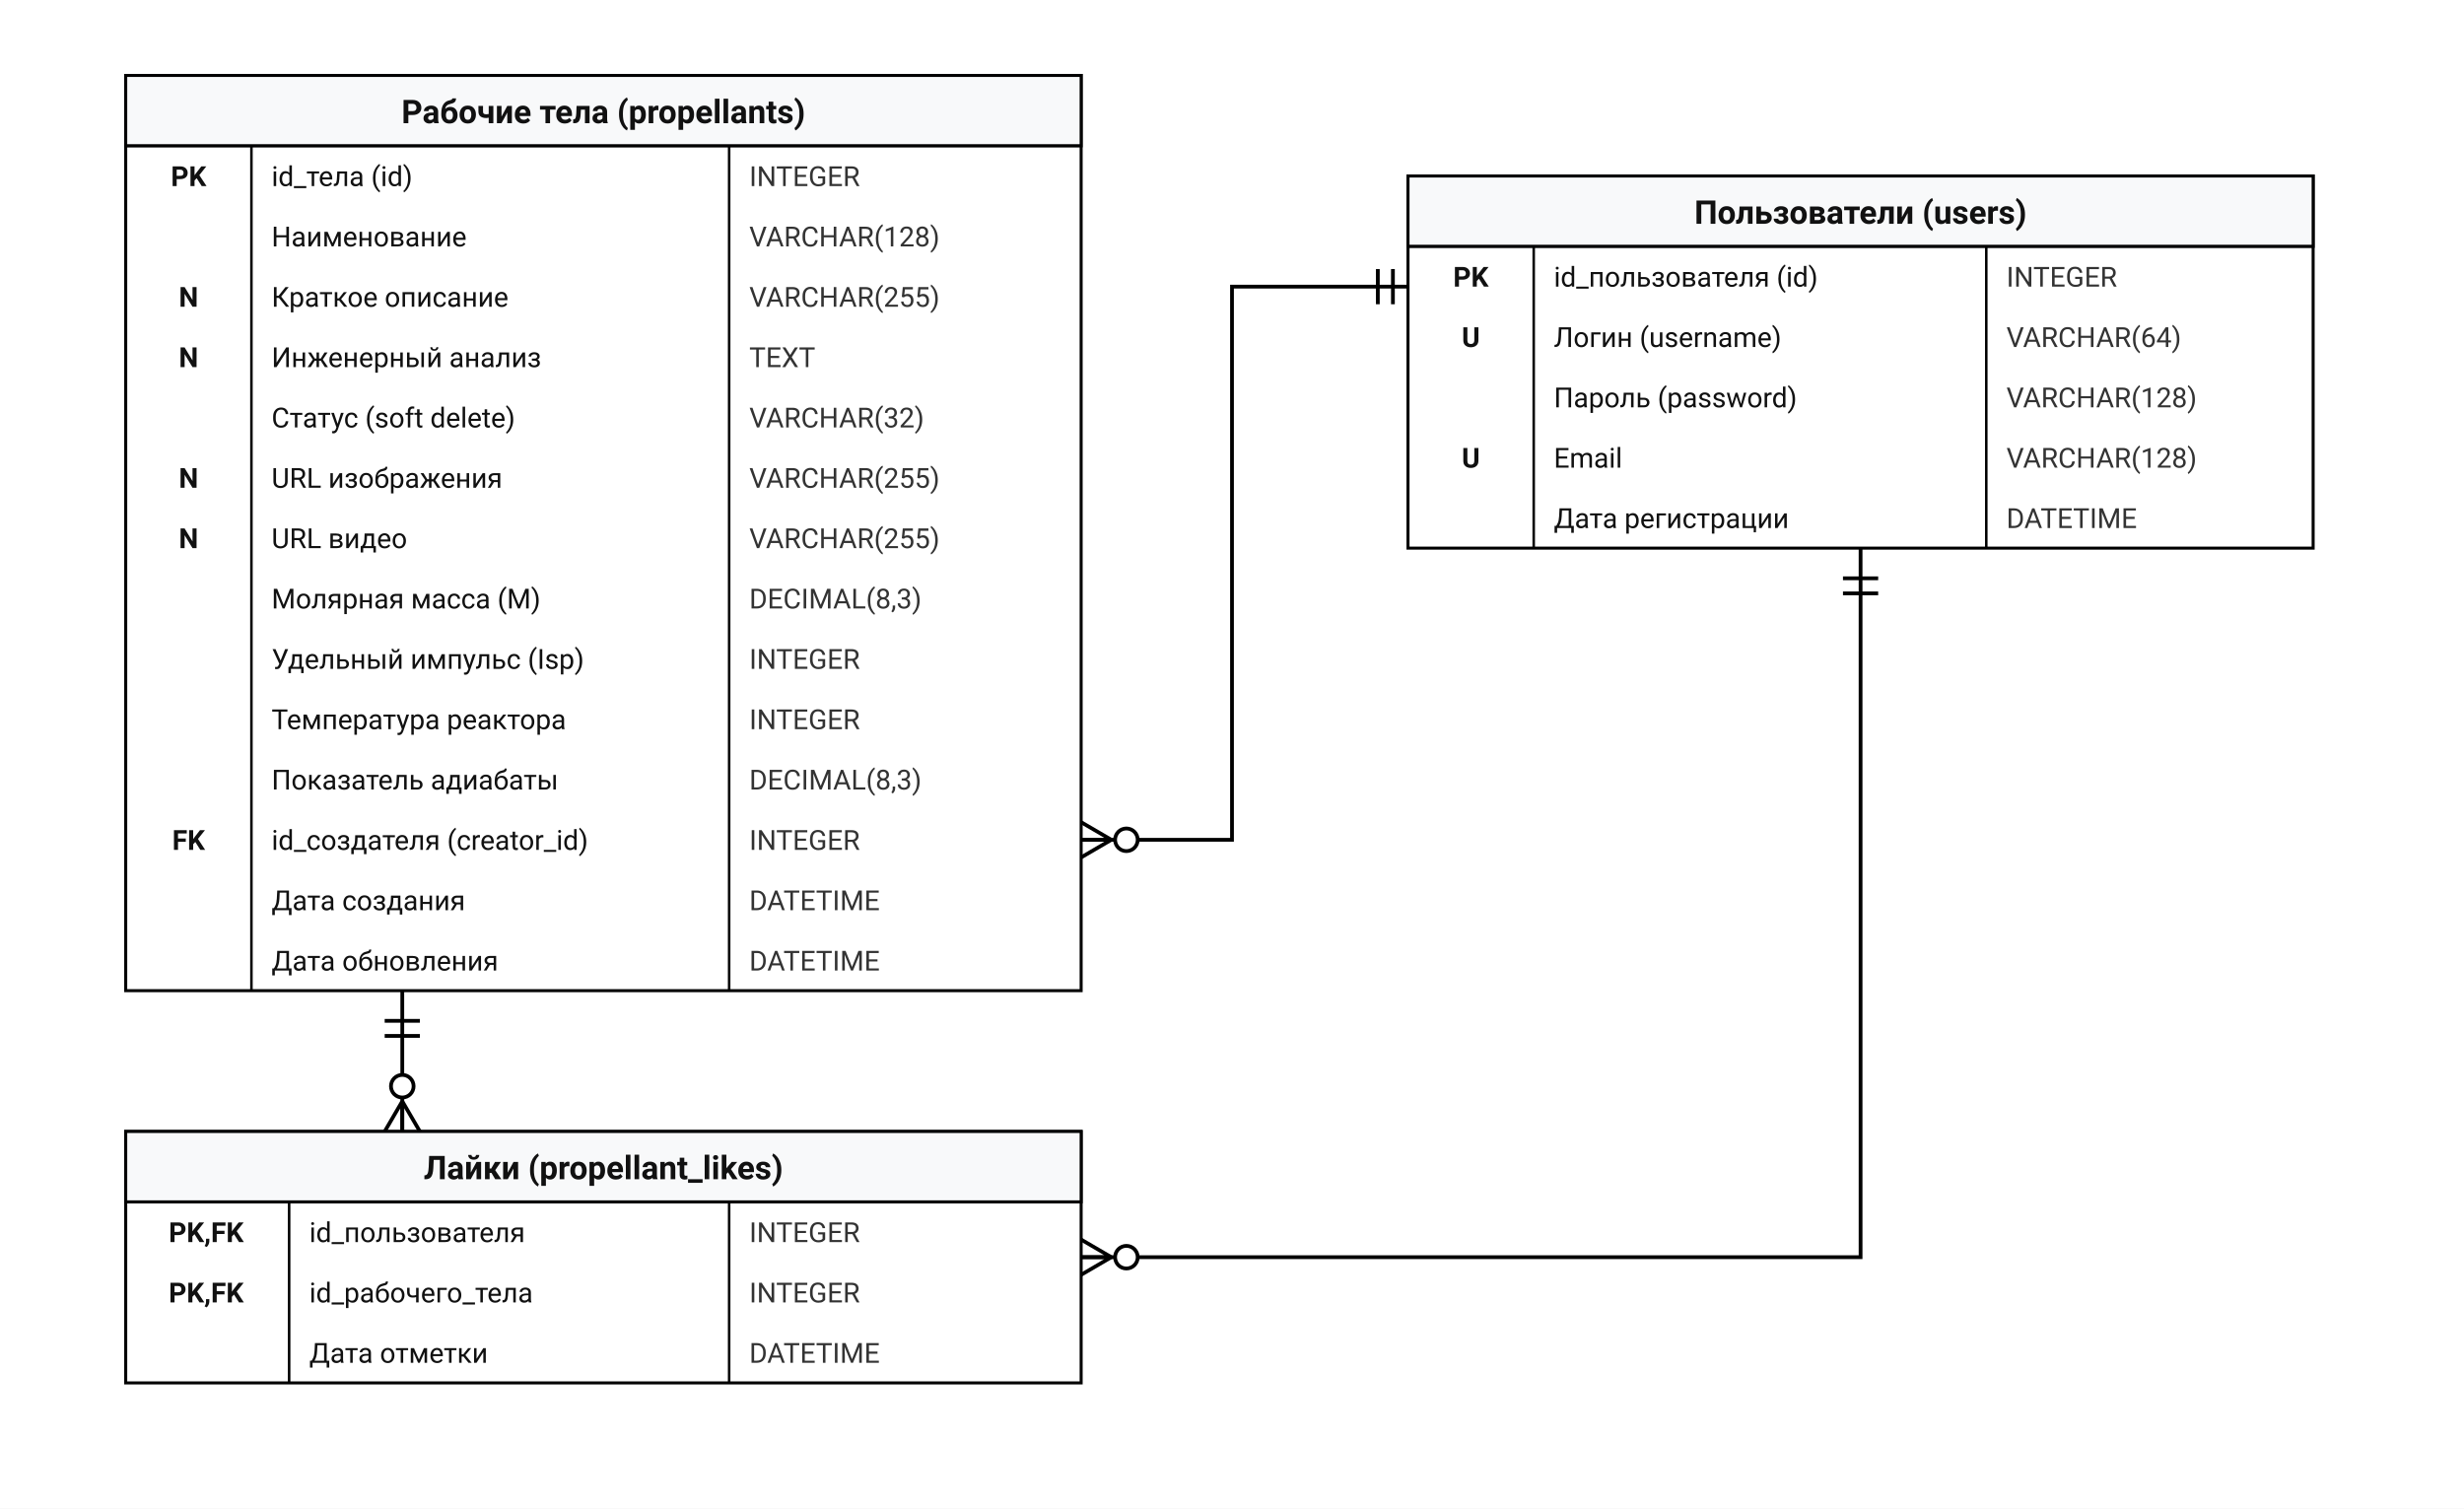
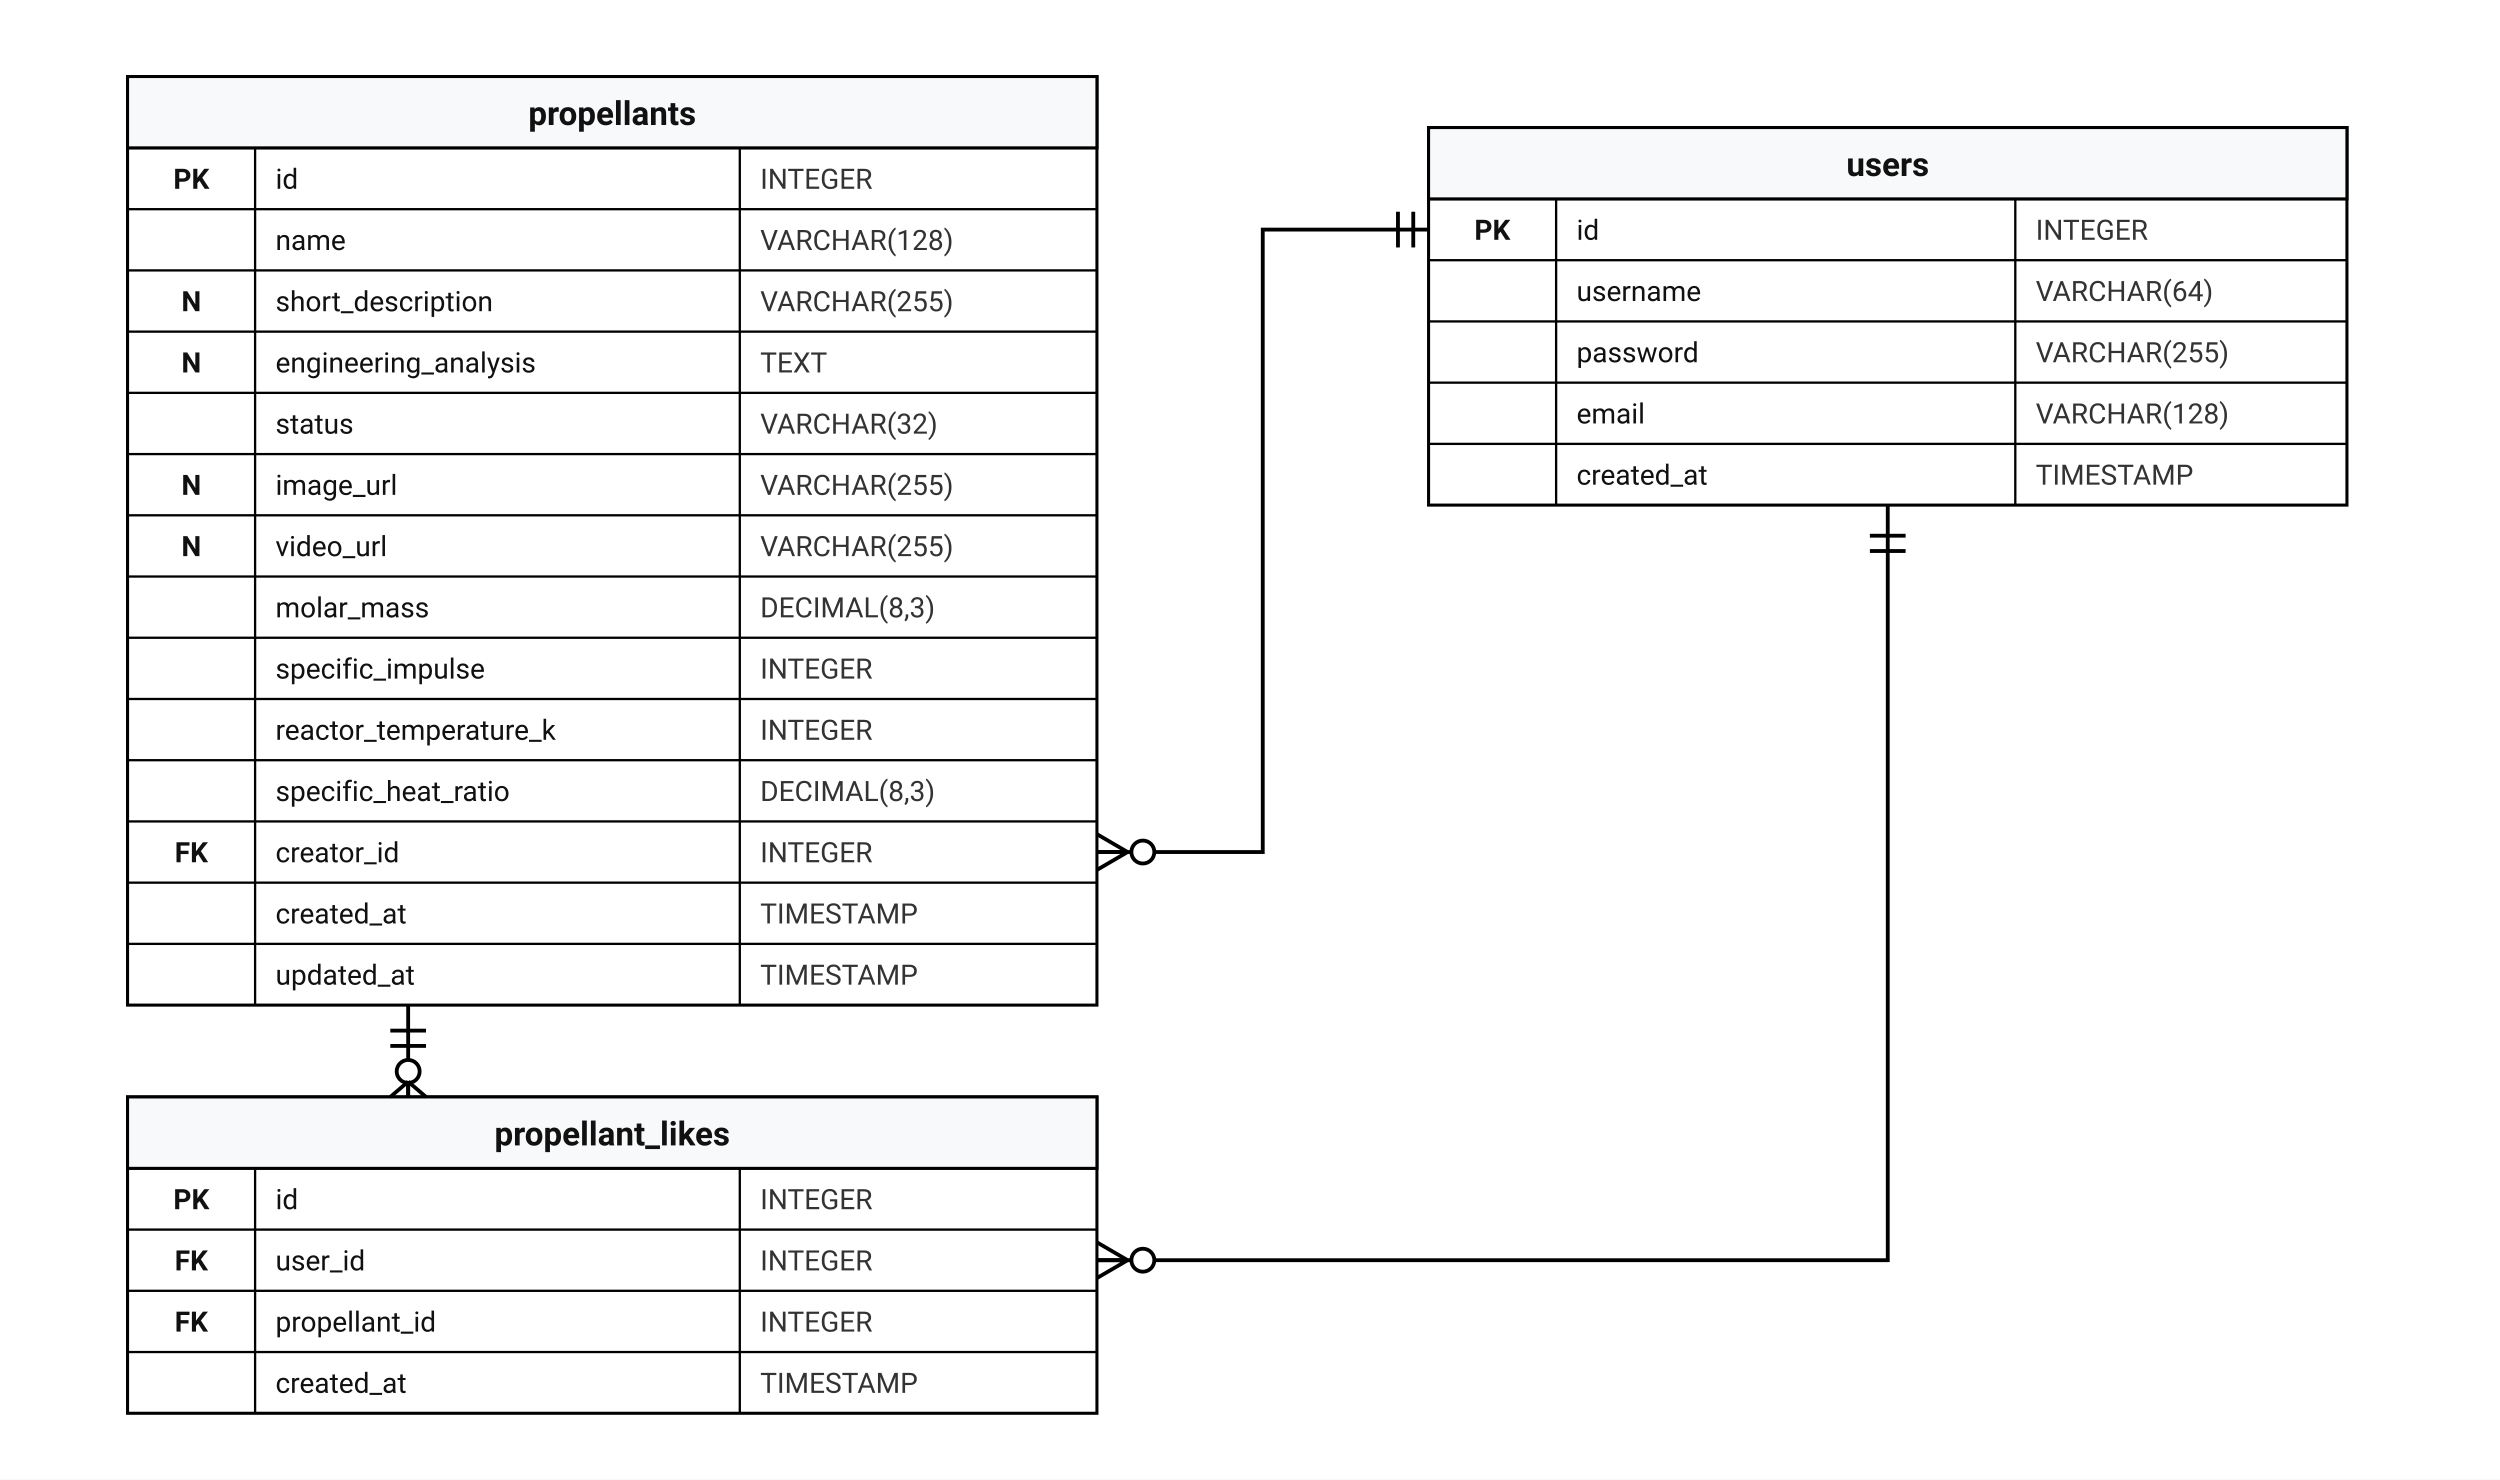
- <svg xmlns="http://www.w3.org/2000/svg" viewBox="0 0 980 600" width="980" height="600">
+ <svg xmlns="http://www.w3.org/2000/svg" viewBox="0 0 980 580" width="980" height="580">
  <defs>
    <style>
      .tbl-bg { fill: #ffffff; stroke: #000000; stroke-width: 1.2; }
      .tbl-header-bg { fill: #f8f9fa; stroke: #000000; stroke-width: 1.2; }
-       .tbl-header-txt { font-family: -apple-system, BlinkMacSystemFont, "Segoe UI", Roboto, Arial, sans-serif; font-size: 13px; font-weight: bold; fill: #111111; text-anchor: middle; }
-       .div-line { stroke: #000000; stroke-width: 1; }
+       .tbl-header-txt { font-family: -apple-system, BlinkMacSystemFont, "Segoe UI", Roboto, "Helvetica Neue", Arial, sans-serif; font-size: 13px; font-weight: bold; fill: #111111; text-anchor: middle; }
+       .grid-line { stroke: #000000; stroke-width: 0.9; }
      .col-k { font-family: -apple-system, BlinkMacSystemFont, "Segoe UI", Roboto, Arial, sans-serif; font-size: 11px; font-weight: bold; fill: #111111; text-anchor: middle; }
-       .col-k-plain { font-family: -apple-system, BlinkMacSystemFont, "Segoe UI", Roboto, Arial, sans-serif; font-size: 11px; fill: #111111; text-anchor: middle; }
      .col-n { font-family: -apple-system, BlinkMacSystemFont, "Segoe UI", Roboto, Arial, sans-serif; font-size: 11px; fill: #111111; }
      .col-t { font-family: -apple-system, BlinkMacSystemFont, "Segoe UI", Roboto, Arial, sans-serif; font-size: 11px; fill: #333333; }
      .edge { stroke: #000000; stroke-width: 1.5; fill: none; }
      .cf-marker { stroke: #000000; stroke-width: 1.5; fill: none; }
      .cf-circle { fill: #ffffff; stroke: #000000; stroke-width: 1.5; }
    </style>
  </defs>
-   <rect width="980" height="600" fill="#ffffff" />
+   <rect width="100%" height="100%" fill="#ffffff" />
  <g id="tbl_propellants">
    <rect class="tbl-bg" x="50" y="30" width="380" height="364" />
    <rect class="tbl-header-bg" x="50" y="30" width="380" height="28" />
-     <text class="tbl-header-txt" x="240" y="49">Рабочие тела (propellants)</text>
-     <line class="div-line" x1="50" y1="58" x2="430" y2="58" />
-     <line class="div-line" x1="100" y1="58" x2="100" y2="394" />
-     <line class="div-line" x1="290" y1="58" x2="290" y2="394" />
+     <text class="tbl-header-txt" x="240" y="49">propellants</text>
+     <line class="grid-line" x1="50" y1="58" x2="430" y2="58" />
+     <line class="grid-line" x1="100" y1="58" x2="100" y2="394" />
+     <line class="grid-line" x1="290" y1="58" x2="290" y2="394" />
    <text class="col-k" x="75" y="74">PK</text>
-     <text class="col-n" x="108" y="74">id_тела (id)</text>
+     <text class="col-n" x="108" y="74">id</text>
    <text class="col-t" x="298" y="74">INTEGER</text>
-     <text class="col-n" x="108" y="98">Наименование</text>
+     <line class="grid-line" x1="50" y1="82" x2="430" y2="82" />
+     <text class="col-n" x="108" y="98">name</text>
    <text class="col-t" x="298" y="98">VARCHAR(128)</text>
+     <line class="grid-line" x1="50" y1="106" x2="430" y2="106" />
    <text class="col-k" x="75" y="122">N</text>
-     <text class="col-n" x="108" y="122">Краткое описание</text>
+     <text class="col-n" x="108" y="122">short_description</text>
    <text class="col-t" x="298" y="122">VARCHAR(255)</text>
+     <line class="grid-line" x1="50" y1="130" x2="430" y2="130" />
    <text class="col-k" x="75" y="146">N</text>
-     <text class="col-n" x="108" y="146">Инженерный анализ</text>
+     <text class="col-n" x="108" y="146">engineering_analysis</text>
    <text class="col-t" x="298" y="146">TEXT</text>
-     <text class="col-n" x="108" y="170">Статус (soft delete)</text>
+     <line class="grid-line" x1="50" y1="154" x2="430" y2="154" />
+     <text class="col-n" x="108" y="170">status</text>
    <text class="col-t" x="298" y="170">VARCHAR(32)</text>
+     <line class="grid-line" x1="50" y1="178" x2="430" y2="178" />
    <text class="col-k" x="75" y="194">N</text>
-     <text class="col-n" x="108" y="194">URL изображения</text>
+     <text class="col-n" x="108" y="194">image_url</text>
    <text class="col-t" x="298" y="194">VARCHAR(255)</text>
+     <line class="grid-line" x1="50" y1="202" x2="430" y2="202" />
    <text class="col-k" x="75" y="218">N</text>
-     <text class="col-n" x="108" y="218">URL видео</text>
+     <text class="col-n" x="108" y="218">video_url</text>
    <text class="col-t" x="298" y="218">VARCHAR(255)</text>
-     <text class="col-n" x="108" y="242">Молярная масса (M)</text>
+     <line class="grid-line" x1="50" y1="226" x2="430" y2="226" />
+     <text class="col-n" x="108" y="242">molar_mass</text>
    <text class="col-t" x="298" y="242">DECIMAL(8,3)</text>
-     <text class="col-n" x="108" y="266">Удельный импульс (Isp)</text>
+     <line class="grid-line" x1="50" y1="250" x2="430" y2="250" />
+     <text class="col-n" x="108" y="266">specific_impulse</text>
    <text class="col-t" x="298" y="266">INTEGER</text>
-     <text class="col-n" x="108" y="290">Температура реактора</text>
+     <line class="grid-line" x1="50" y1="274" x2="430" y2="274" />
+     <text class="col-n" x="108" y="290">reactor_temperature_k</text>
    <text class="col-t" x="298" y="290">INTEGER</text>
-     <text class="col-n" x="108" y="314">Показатель адиабаты</text>
+     <line class="grid-line" x1="50" y1="298" x2="430" y2="298" />
+     <text class="col-n" x="108" y="314">specific_heat_ratio</text>
    <text class="col-t" x="298" y="314">DECIMAL(8,3)</text>
+     <line class="grid-line" x1="50" y1="322" x2="430" y2="322" />
    <text class="col-k" x="75" y="338">FK</text>
-     <text class="col-n" x="108" y="338">id_создателя (creator_id)</text>
+     <text class="col-n" x="108" y="338">creator_id</text>
    <text class="col-t" x="298" y="338">INTEGER</text>
-     <text class="col-n" x="108" y="362">Дата создания</text>
-     <text class="col-t" x="298" y="362">DATETIME</text>
-     <text class="col-n" x="108" y="386">Дата обновления</text>
-     <text class="col-t" x="298" y="386">DATETIME</text>
+     <line class="grid-line" x1="50" y1="346" x2="430" y2="346" />
+     <text class="col-n" x="108" y="362">created_at</text>
+     <text class="col-t" x="298" y="362">TIMESTAMP</text>
+     <line class="grid-line" x1="50" y1="370" x2="430" y2="370" />
+     <text class="col-n" x="108" y="386">updated_at</text>
+     <text class="col-t" x="298" y="386">TIMESTAMP</text>
  </g>
  <g id="tbl_users">
-     <rect class="tbl-bg" x="560" y="70" width="360" height="148" />
-     <rect class="tbl-header-bg" x="560" y="70" width="360" height="28" />
-     <text class="tbl-header-txt" x="740" y="89">Пользователи (users)</text>
-     <line class="div-line" x1="560" y1="98" x2="920" y2="98" />
-     <line class="div-line" x1="610" y1="98" x2="610" y2="218" />
-     <line class="div-line" x1="790" y1="98" x2="790" y2="218" />
-     <text class="col-k" x="585" y="114">PK</text>
-     <text class="col-n" x="618" y="114">id_пользователя (id)</text>
-     <text class="col-t" x="798" y="114">INTEGER</text>
-     <text class="col-k" x="585" y="138">U</text>
-     <text class="col-n" x="618" y="138">Логин (username)</text>
-     <text class="col-t" x="798" y="138">VARCHAR(64)</text>
-     <text class="col-n" x="618" y="162">Пароль (password)</text>
-     <text class="col-t" x="798" y="162">VARCHAR(128)</text>
-     <text class="col-k" x="585" y="186">U</text>
-     <text class="col-n" x="618" y="186">Email</text>
-     <text class="col-t" x="798" y="186">VARCHAR(128)</text>
-     <text class="col-n" x="618" y="210">Дата регистрации</text>
-     <text class="col-t" x="798" y="210">DATETIME</text>
+     <rect class="tbl-bg" x="560" y="50" width="360" height="148" />
+     <rect class="tbl-header-bg" x="560" y="50" width="360" height="28" />
+     <text class="tbl-header-txt" x="740" y="69">users</text>
+     <line class="grid-line" x1="560" y1="78" x2="920" y2="78" />
+     <line class="grid-line" x1="610" y1="78" x2="610" y2="198" />
+     <line class="grid-line" x1="790" y1="78" x2="790" y2="198" />
+     <text class="col-k" x="585" y="94">PK</text>
+     <text class="col-n" x="618" y="94">id</text>
+     <text class="col-t" x="798" y="94">INTEGER</text>
+     <line class="grid-line" x1="560" y1="102" x2="920" y2="102" />
+     <text class="col-n" x="618" y="118">username</text>
+     <text class="col-t" x="798" y="118">VARCHAR(64)</text>
+     <line class="grid-line" x1="560" y1="126" x2="920" y2="126" />
+     <text class="col-n" x="618" y="142">password</text>
+     <text class="col-t" x="798" y="142">VARCHAR(255)</text>
+     <line class="grid-line" x1="560" y1="150" x2="920" y2="150" />
+     <text class="col-n" x="618" y="166">email</text>
+     <text class="col-t" x="798" y="166">VARCHAR(128)</text>
+     <line class="grid-line" x1="560" y1="174" x2="920" y2="174" />
+     <text class="col-n" x="618" y="190">created_at</text>
+     <text class="col-t" x="798" y="190">TIMESTAMP</text>
  </g>
  <g id="tbl_likes">
-     <rect class="tbl-bg" x="50" y="450" width="380" height="100" />
-     <rect class="tbl-header-bg" x="50" y="450" width="380" height="28" />
-     <text class="tbl-header-txt" x="240" y="469">Лайки (propellant_likes)</text>
-     <line class="div-line" x1="50" y1="478" x2="430" y2="478" />
-     <line class="div-line" x1="115" y1="478" x2="115" y2="550" />
-     <line class="div-line" x1="290" y1="478" x2="290" y2="550" />
-     <text class="col-k" x="82" y="494">PK,FK</text>
-     <text class="col-n" x="123" y="494">id_пользователя</text>
-     <text class="col-t" x="298" y="494">INTEGER</text>
-     <text class="col-k" x="82" y="518">PK,FK</text>
-     <text class="col-n" x="123" y="518">id_рабочего_тела</text>
-     <text class="col-t" x="298" y="518">INTEGER</text>
-     <text class="col-n" x="123" y="542">Дата отметки</text>
-     <text class="col-t" x="298" y="542">DATETIME</text>
+     <rect class="tbl-bg" x="50" y="430" width="380" height="124" />
+     <rect class="tbl-header-bg" x="50" y="430" width="380" height="28" />
+     <text class="tbl-header-txt" x="240" y="449">propellant_likes</text>
+     <line class="grid-line" x1="50" y1="458" x2="430" y2="458" />
+     <line class="grid-line" x1="100" y1="458" x2="100" y2="554" />
+     <line class="grid-line" x1="290" y1="458" x2="290" y2="554" />
+     <text class="col-k" x="75" y="474">PK</text>
+     <text class="col-n" x="108" y="474">id</text>
+     <text class="col-t" x="298" y="474">INTEGER</text>
+     <line class="grid-line" x1="50" y1="482" x2="430" y2="482" />
+     <text class="col-k" x="75" y="498">FK</text>
+     <text class="col-n" x="108" y="498">user_id</text>
+     <text class="col-t" x="298" y="498">INTEGER</text>
+     <line class="grid-line" x1="50" y1="506" x2="430" y2="506" />
+     <text class="col-k" x="75" y="522">FK</text>
+     <text class="col-n" x="108" y="522">propellant_id</text>
+     <text class="col-t" x="298" y="522">INTEGER</text>
+     <line class="grid-line" x1="50" y1="530" x2="430" y2="530" />
+     <text class="col-n" x="108" y="546">created_at</text>
+     <text class="col-t" x="298" y="546">TIMESTAMP</text>
  </g>
-   <path class="edge" d="M 560 114 L 490 114 L 490 334 L 430 334" />
-   <line class="cf-marker" x1="548" y1="107" x2="548" y2="121" />
-   <line class="cf-marker" x1="554" y1="107" x2="554" y2="121" />
+   <path class="edge" d="M 560 90 L 495 90 L 495 334 L 430 334" />
+   <line class="cf-marker" x1="548" y1="83" x2="548" y2="97" />
+   <line class="cf-marker" x1="554" y1="83" x2="554" y2="97" />
  <circle class="cf-circle" cx="448" cy="334" r="4.5" />
  <path class="cf-marker" d="M 442 334 L 430 327 M 442 334 L 430 341 M 442 334 L 430 334" />
-   <path class="edge" d="M 160 394 L 160 450" />
-   <line class="cf-marker" x1="153" y1="406" x2="167" y2="406" />
-   <line class="cf-marker" x1="153" y1="412" x2="167" y2="412" />
-   <circle class="cf-circle" cx="160" cy="432" r="4.5" />
-   <path class="cf-marker" d="M 160 438 L 153 450 M 160 438 L 167 450 M 160 438 L 160 450" />
-   <path class="edge" d="M 740 218 L 740 500 L 430 500" />
-   <line class="cf-marker" x1="733" y1="230" x2="747" y2="230" />
-   <line class="cf-marker" x1="733" y1="236" x2="747" y2="236" />
-   <circle class="cf-circle" cx="448" cy="500" r="4.5" />
-   <path class="cf-marker" d="M 442 500 L 430 493 M 442 500 L 430 507 M 442 500 L 430 500" />
+   <path class="edge" d="M 160 394 L 160 430" />
+   <line class="cf-marker" x1="153" y1="404" x2="167" y2="404" />
+   <line class="cf-marker" x1="153" y1="410" x2="167" y2="410" />
+   <circle class="cf-circle" cx="160" cy="420" r="4.5" />
+   <path class="cf-marker" d="M 160 424 L 153 430 M 160 424 L 167 430 M 160 424 L 160 430" />
+   <path class="edge" d="M 740 198 L 740 494 L 430 494" />
+   <line class="cf-marker" x1="733" y1="210" x2="747" y2="210" />
+   <line class="cf-marker" x1="733" y1="216" x2="747" y2="216" />
+   <circle class="cf-circle" cx="448" cy="494" r="4.5" />
+   <path class="cf-marker" d="M 442 494 L 430 487 M 442 494 L 430 501 M 442 494 L 430 494" />
</svg>
